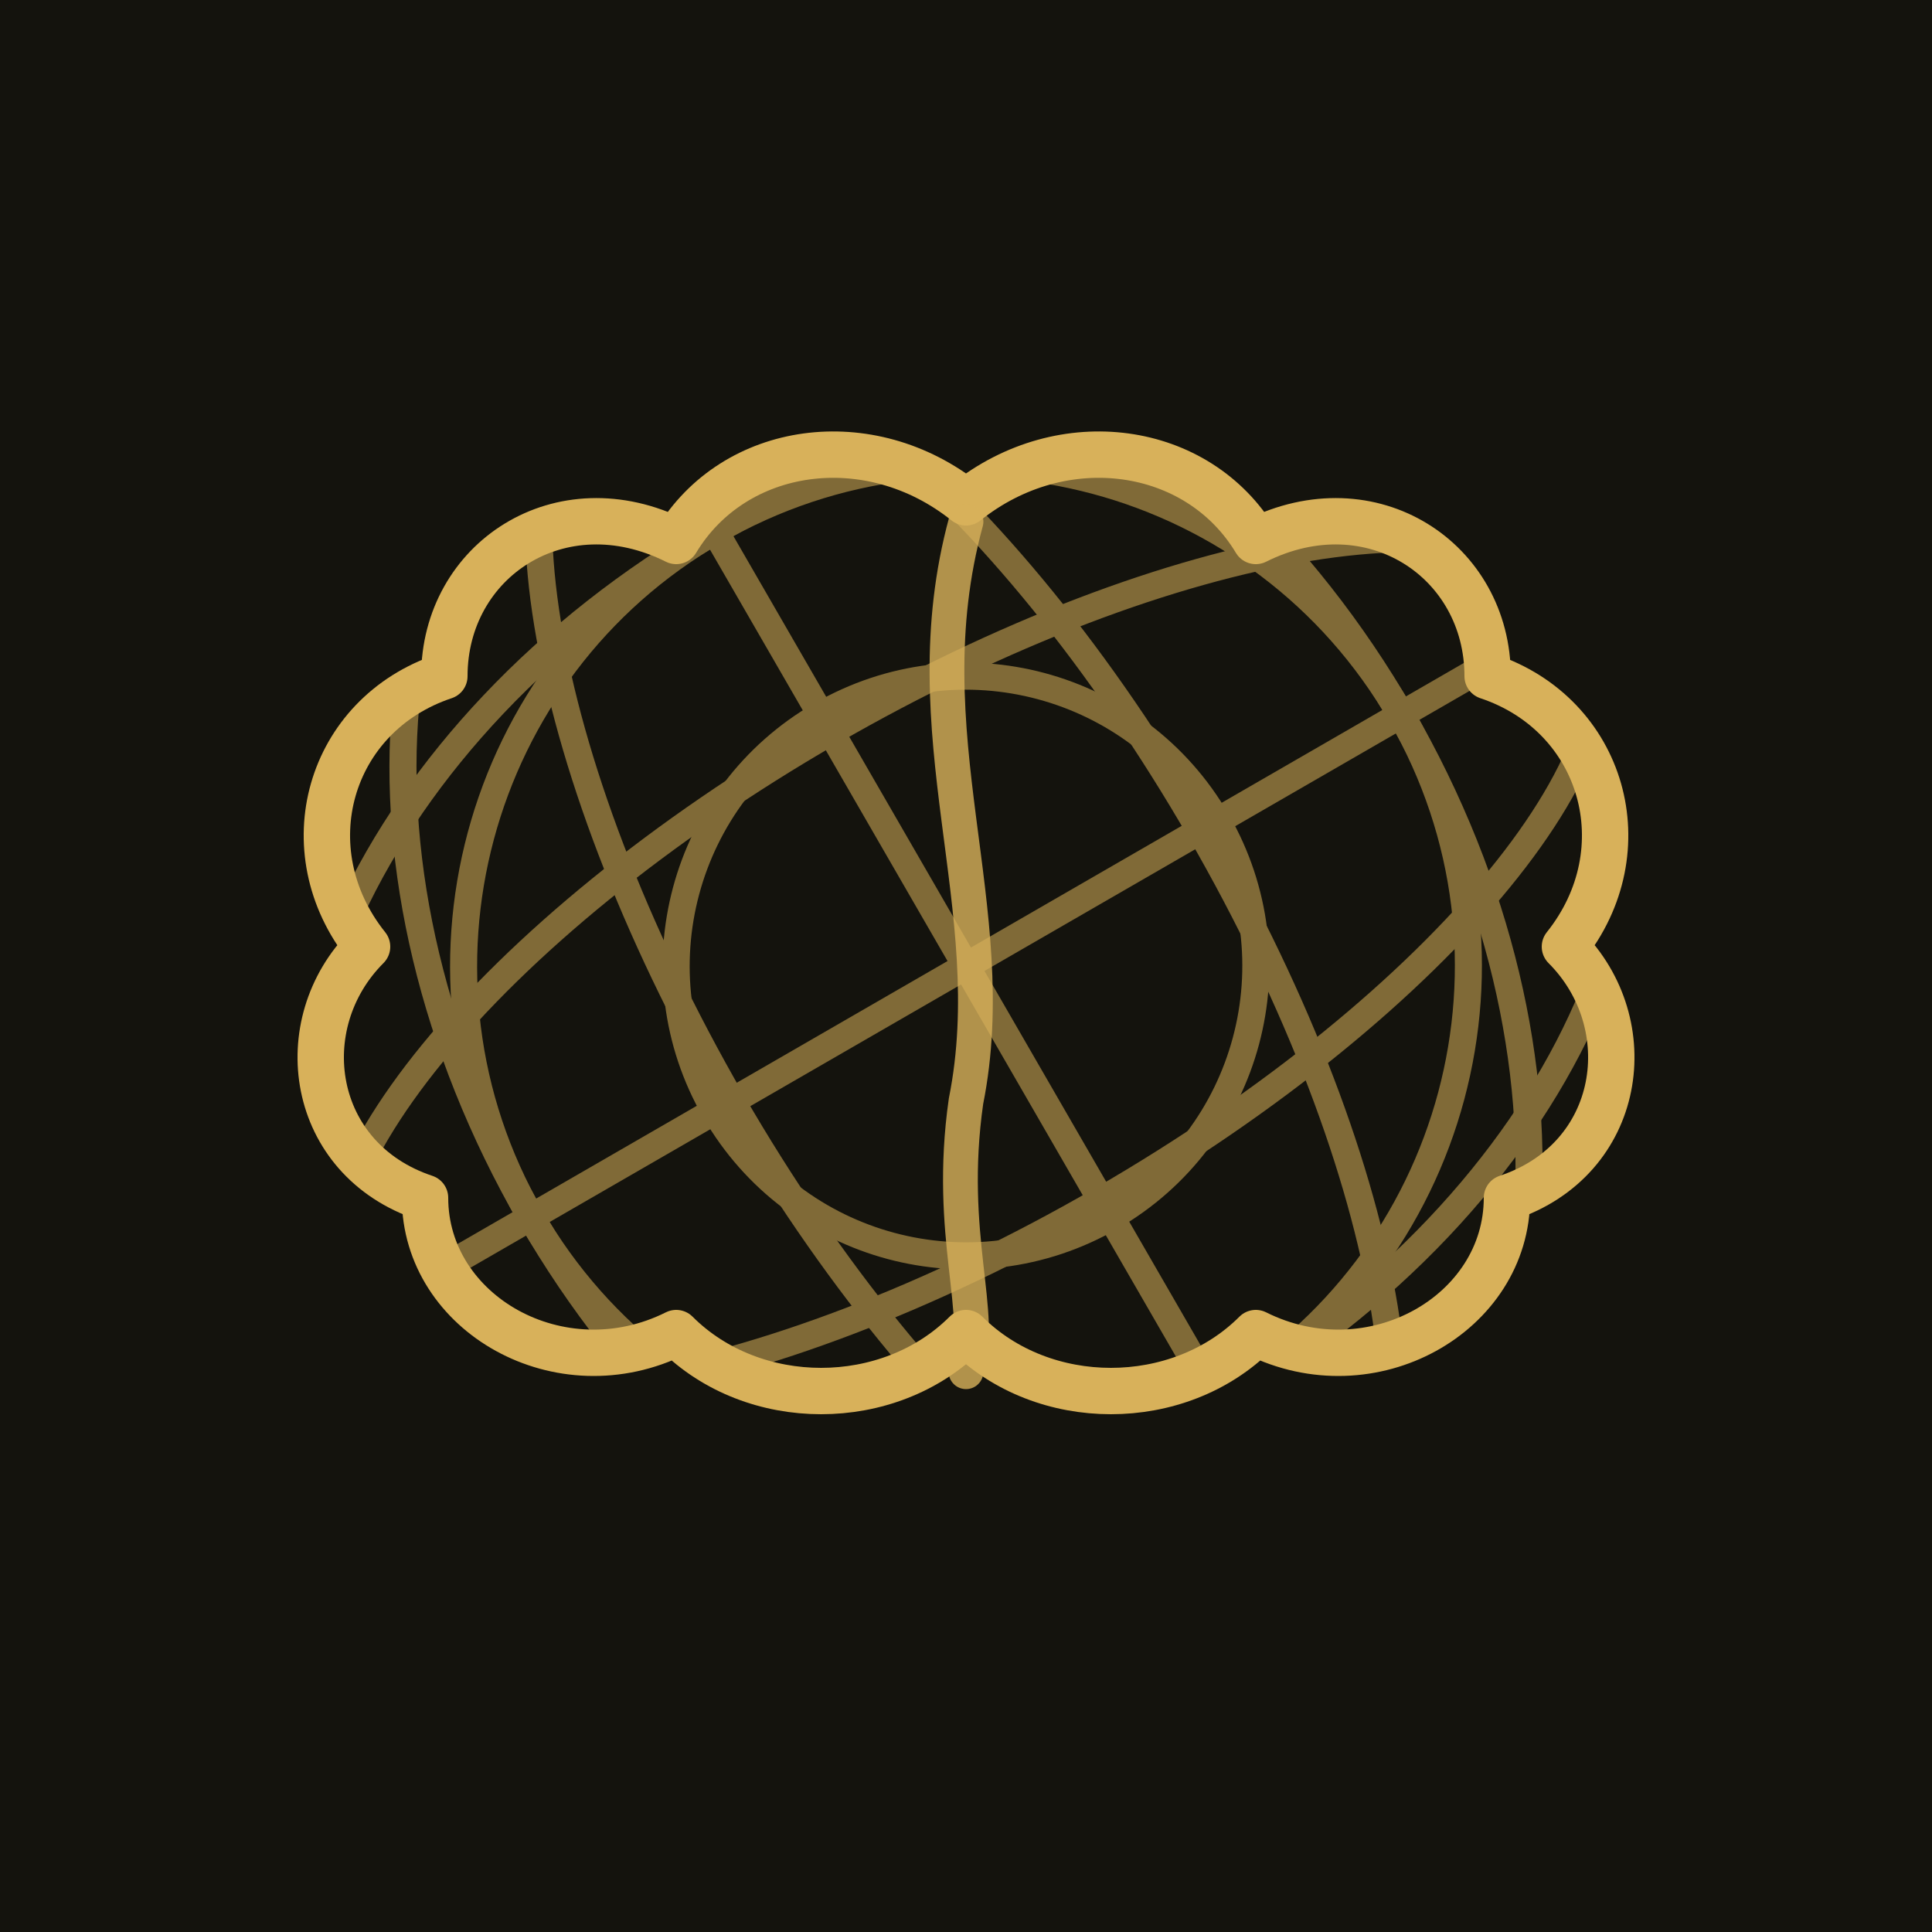
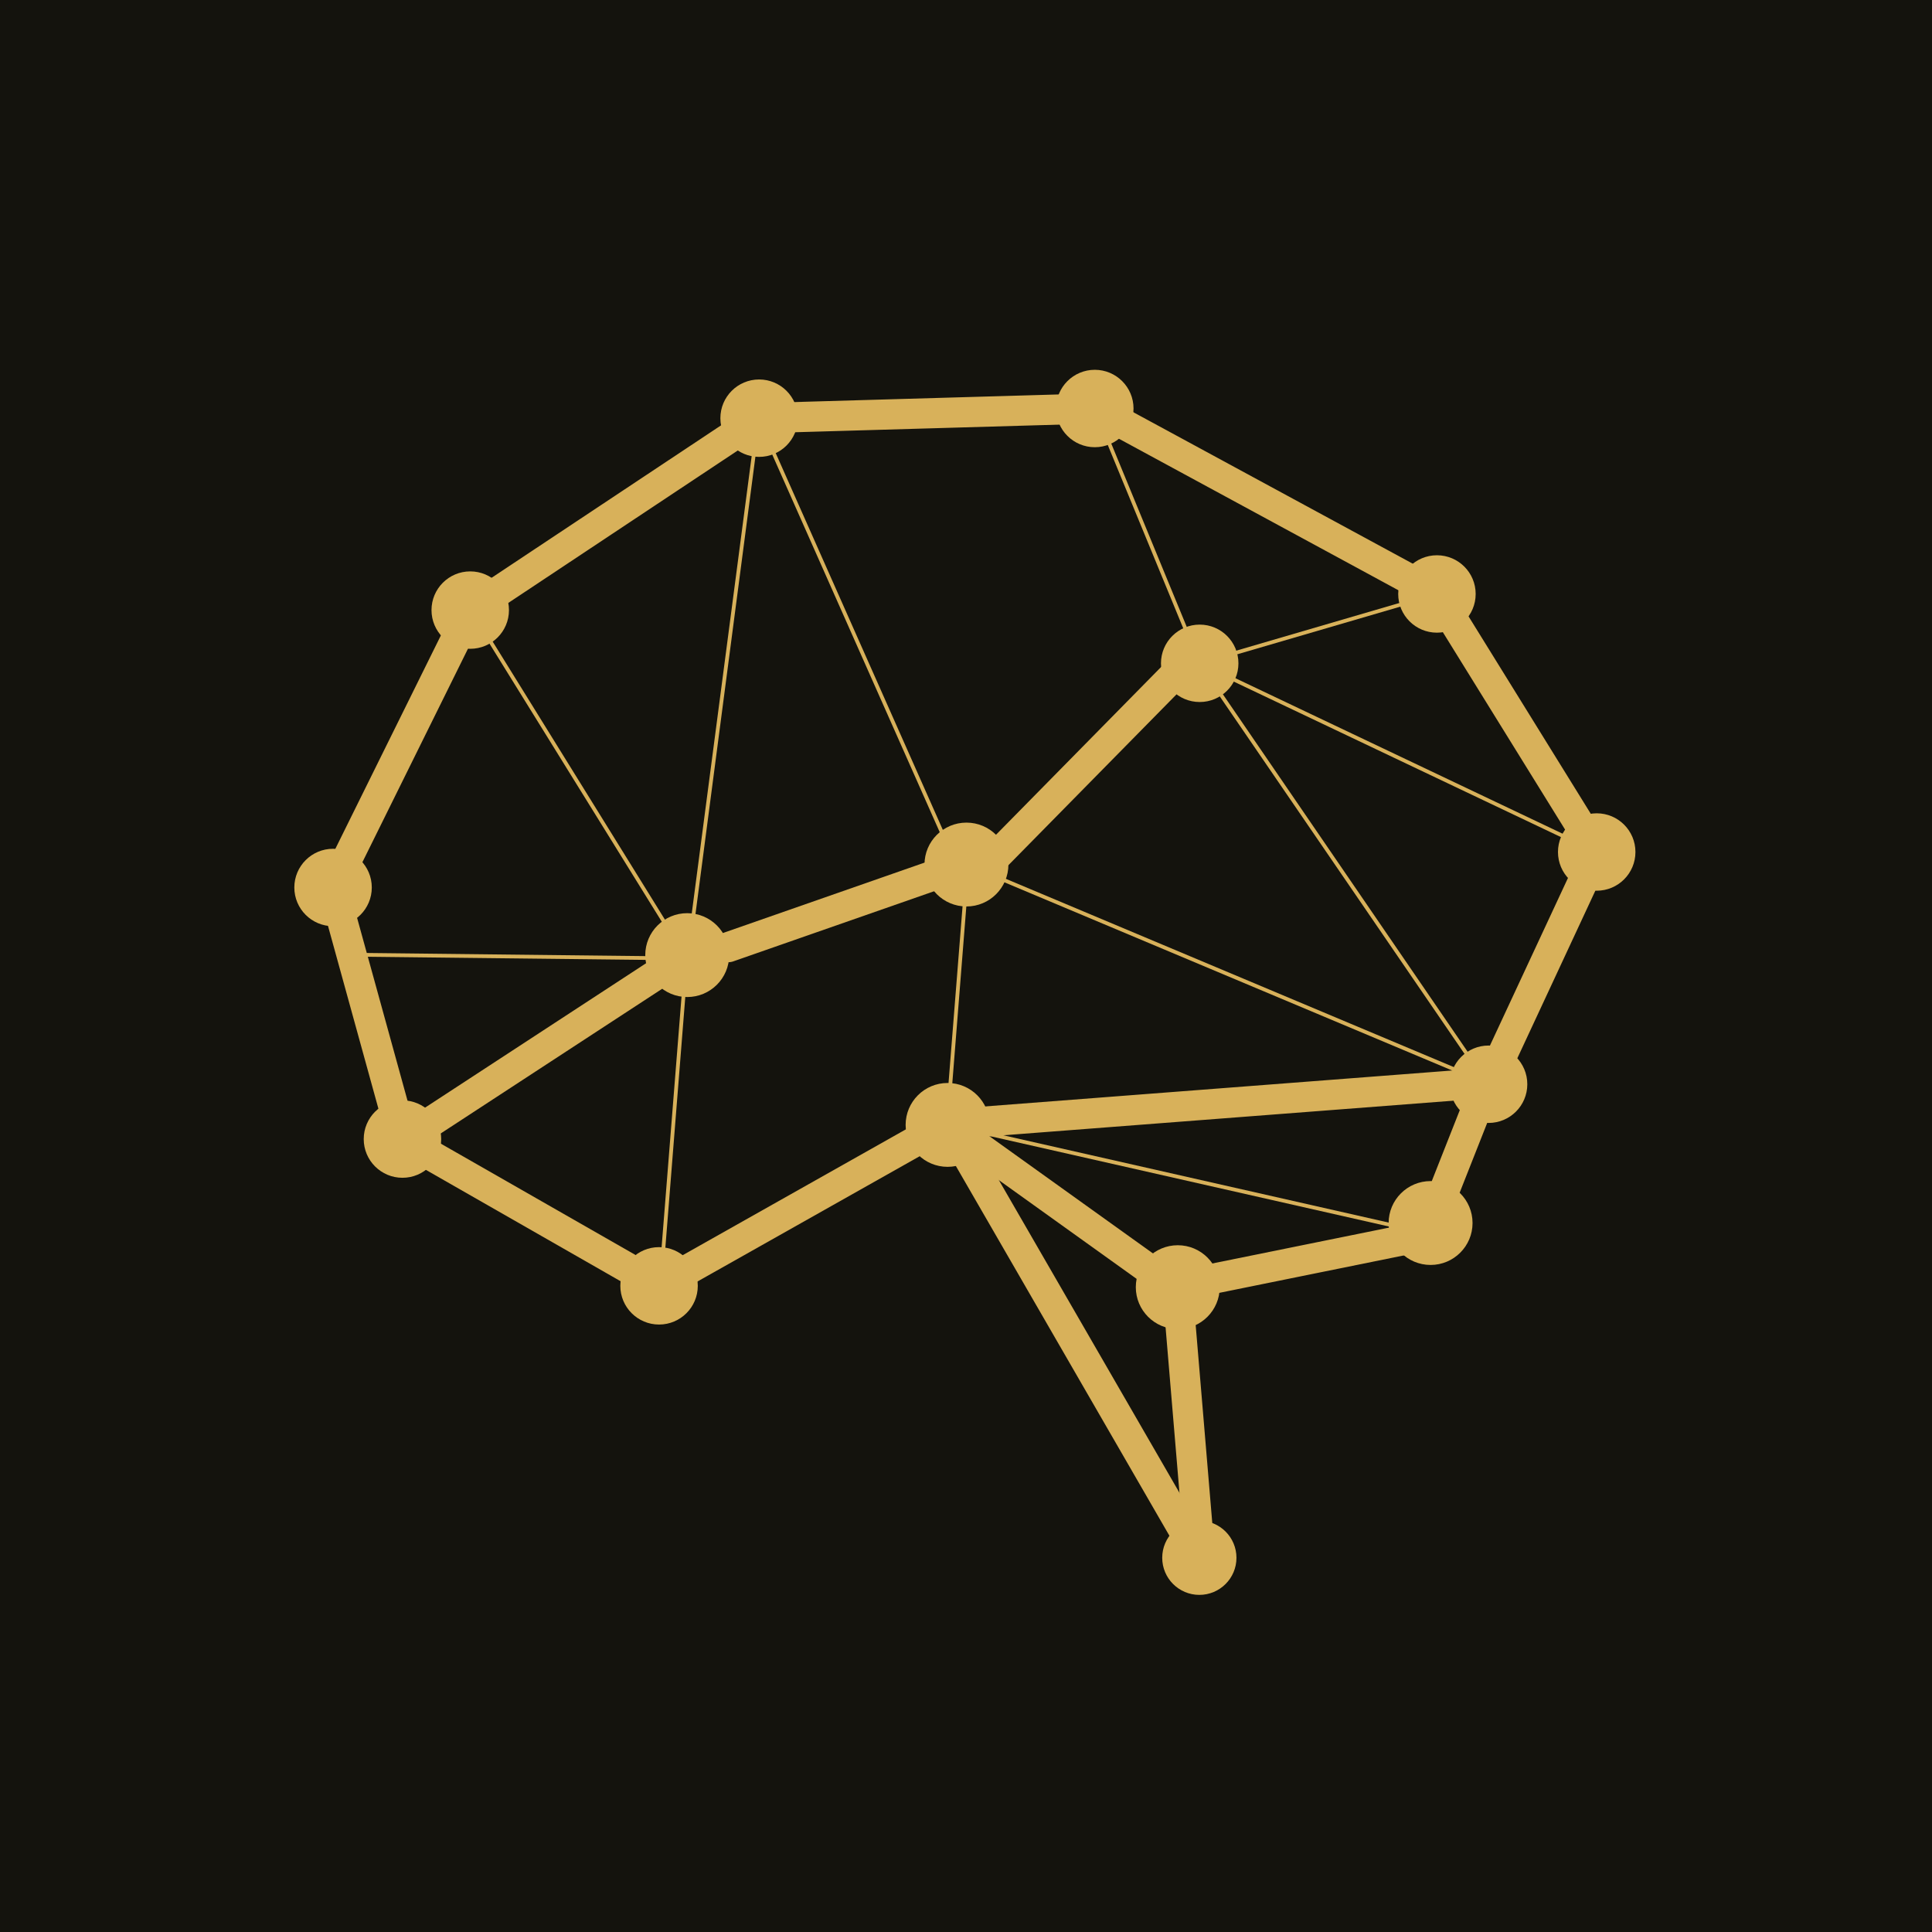
- <svg xmlns="http://www.w3.org/2000/svg" width="512" height="512" viewBox="0 0 100 100">
-   <rect width="100" height="100" fill="#14130d" />
+ <svg xmlns="http://www.w3.org/2000/svg" width="512" height="512" viewBox="0 0 512 512" fill="none">
+   <g clip-path="url(#clip0_17_6)">
+     <path d="M512 0H0V512H512V0Z" fill="#14130D" />
+     <path d="M201.174 110.822L290.133 108.257" stroke="#D8B15A" stroke-width="8" stroke-linecap="round" />
+     <path d="M201.174 110.822L124.618 161.682" stroke="#D8B15A" stroke-width="8" stroke-linecap="round" />
+     <path d="M201 111L182 256" stroke="#D8B15A" stroke-linecap="round" />
+     <path d="M318 172L256 235" stroke="#D8B15A" stroke-width="8" stroke-linecap="round" />
+     <path d="M201 111L256 235" stroke="#D8B15A" stroke-linecap="round" />
+     <path d="M251 298L256 235" stroke="#D8B15A" stroke-linecap="round" />
+     <path d="M125 162L182 254" stroke="#D8B15A" stroke-linecap="round" />
+     <path d="M93 253L182 254" stroke="#D8B15A" stroke-linecap="round" />
+     <path d="M182 253L175 341" stroke="#D8B15A" stroke-linecap="round" />
+     <path d="M290.133 108.257L380.802 157.408" stroke="#D8B15A" stroke-width="8" stroke-linecap="round" />
+     <path d="M290.133 108.257L317.932 175.786" stroke="#D8B15A" stroke-linecap="round" />
+     <path d="M124.618 161.682L88.264 235.194" stroke="#D8B15A" stroke-width="8" stroke-linecap="round" />
+     <path d="M380.802 157.408L317.932 175.786" stroke="#D8B15A" stroke-linecap="round" />
+     <path d="M380.802 157.408L423.144 225.791" stroke="#D8B15A" stroke-width="8" stroke-linecap="round" />
+     <path d="M318 176L394 287" stroke="#D8B15A" stroke-linecap="round" />
+     <path d="M256 229L394 287" stroke="#D8B15A" stroke-linecap="round" />
+     <path d="M379 327L251 298" stroke="#D8B15A" stroke-linecap="round" />
+     <path d="M317.932 175.786L423.143 225.791" stroke="#D8B15A" stroke-linecap="round" />
+     <path d="M88.264 235.194L106.655 301.867" stroke="#D8B15A" stroke-width="8" stroke-linecap="round" />
+     <path d="M423.144 225.791L394.488 287.336" stroke="#D8B15A" stroke-width="8" stroke-linecap="round" />
+     <path d="M182 253L107 302" stroke="#D8B15A" stroke-width="8" stroke-linecap="round" />
+     <path d="M256 229L193 251" stroke="#D8B15A" stroke-width="8" stroke-linecap="round" />
+     <path d="M394 287L251 298" stroke="#D8B15A" stroke-width="8" stroke-linecap="round" />
+     <path d="M394 287L379 325" stroke="#D8B15A" stroke-width="8" stroke-linecap="round" />
+     <path d="M106.655 301.867L174.657 340.76" stroke="#D8B15A" stroke-width="8" stroke-linecap="round" />
+     <path d="M250.5 298L174.657 340.76" stroke="#D8B15A" stroke-width="8" stroke-linecap="round" />
+     <path d="M251 298L311 341" stroke="#D8B15A" stroke-width="8" stroke-linecap="round" />
+     <path d="M251 297L318 413" stroke="#D8B15A" stroke-width="8" stroke-linecap="round" />
+     <path d="M312 341L318 412.5" stroke="#D8B15A" stroke-width="8" stroke-linecap="round" />
+     <path d="M311 341L380 327" stroke="#D8B15A" stroke-width="8" stroke-linecap="round" />
+     <path d="M201.174 121.079C206.843 121.079 211.438 116.487 211.438 110.822C211.438 105.157 206.843 100.564 201.174 100.564C195.505 100.564 190.909 105.157 190.909 110.822C190.909 116.487 195.505 121.079 201.174 121.079Z" fill="#D8B15A" />
+     <path d="M290.133 118.515C295.802 118.515 300.397 113.923 300.397 108.257C300.397 102.592 295.802 98 290.133 98C284.464 98 279.868 102.592 279.868 108.257C279.868 113.923 284.464 118.515 290.133 118.515Z" fill="#D8B15A" />
+     <path d="M124.618 171.939C130.287 171.939 134.882 167.347 134.882 161.682C134.882 156.017 130.287 151.424 124.618 151.424C118.949 151.424 114.353 156.017 114.353 161.682C114.353 167.347 118.949 171.939 124.618 171.939Z" fill="#D8B15A" />
+     <path d="M380.802 167.665C386.471 167.665 391.067 163.073 391.067 157.408C391.067 151.743 386.471 147.15 380.802 147.15C375.134 147.15 370.538 151.743 370.538 157.408C370.538 163.073 375.134 167.665 380.802 167.665Z" fill="#D8B15A" />
+     <path d="M317.932 186.043C323.601 186.043 328.197 181.451 328.197 175.786C328.197 170.121 323.601 165.528 317.932 165.528C312.264 165.528 307.668 170.121 307.668 175.786C307.668 181.451 312.264 186.043 317.932 186.043Z" fill="#D8B15A" />
+     <path d="M88.264 245.451C93.933 245.451 98.529 240.859 98.529 235.194C98.529 229.529 93.933 224.936 88.264 224.936C82.596 224.936 78 229.529 78 235.194C78 240.859 82.596 245.451 88.264 245.451Z" fill="#D8B15A" />
+     <path d="M423.144 236.048C428.812 236.048 433.408 231.456 433.408 225.791C433.408 220.126 428.812 215.534 423.144 215.534C417.475 215.534 412.879 220.126 412.879 225.791C412.879 231.456 417.475 236.048 423.144 236.048Z" fill="#D8B15A" />
+     <path d="M182.12 264.225C188.261 264.225 193.24 259.249 193.24 253.112C193.24 246.975 188.261 242 182.12 242C175.979 242 171 246.975 171 253.112C171 259.249 175.979 264.225 182.12 264.225Z" fill="#D8B15A" />
+     <path d="M256.12 240.225C262.261 240.225 267.24 235.249 267.24 229.112C267.24 222.975 262.261 218 256.12 218C249.979 218 245 222.975 245 229.112C245 235.249 249.979 240.225 256.12 240.225Z" fill="#D8B15A" />
+     <path d="M394.488 297.593C400.157 297.593 404.753 293.001 404.753 287.336C404.753 281.671 400.157 277.078 394.488 277.078C388.82 277.078 384.224 281.671 384.224 287.336C384.224 293.001 388.82 297.593 394.488 297.593Z" fill="#D8B15A" />
+     <path d="M106.655 312.125C112.324 312.125 116.92 307.532 116.92 301.867C116.92 296.202 112.324 291.61 106.655 291.61C100.986 291.61 96.391 296.202 96.391 301.867C96.391 307.532 100.986 312.125 106.655 312.125Z" fill="#D8B15A" />
+     <path d="M251.12 309.225C257.261 309.225 262.24 304.249 262.24 298.112C262.24 291.975 257.261 287 251.12 287C244.979 287 240 291.975 240 298.112C240 304.249 244.979 309.225 251.12 309.225Z" fill="#D8B15A" />
+     <path d="M174.657 351.018C180.326 351.018 184.922 346.425 184.922 340.76C184.922 335.095 180.326 330.503 174.657 330.503C168.988 330.503 164.393 335.095 164.393 340.76C164.393 346.425 168.988 351.018 174.657 351.018Z" fill="#D8B15A" />
+     <path d="M312.12 352.225C318.261 352.225 323.24 347.249 323.24 341.112C323.24 334.975 318.261 330 312.12 330C305.979 330 301 334.975 301 341.112C301 347.249 305.979 352.225 312.12 352.225Z" fill="#D8B15A" />
+     <path d="M379.12 335.225C385.261 335.225 390.24 330.249 390.24 324.112C390.24 317.975 385.261 313 379.12 313C372.979 313 368 317.975 368 324.112C368 330.249 372.979 335.225 379.12 335.225Z" fill="#D8B15A" />
+     <path d="M317.837 422.66C323.27 422.66 327.674 418.259 327.674 412.83C327.674 407.401 323.27 403 317.837 403C312.404 403 308 407.401 308 412.83C308 418.259 312.404 422.66 317.837 422.66Z" fill="#D8B15A" />
+   </g>
  <defs>
-     <clipPath id="cx-brain">
-       <path d="M50 26 C45 22 38 23 35 28 C29 25 23 29 23 35 C17 37 15 44 19 49 C15 53 16 60 22 62 C22 68 29 72 35 69 C39 73 46 73 50 69 C54 73 61 73 65 69 C71 72 78 68 78 62 C84 60 85 53 81 49 C85 44 83 37 77 35 C77 29 71 25 65 28 C62 23 55 22 50 26 Z" />
+     <clipPath id="clip0_17_6">
+       <rect width="512" height="512" fill="white" />
    </clipPath>
  </defs>
-   <g clip-path="url(#cx-brain)">
-     <g transform="rotate(60 50 50)" fill="none" stroke="#d8b15a" stroke-width="1.4" opacity="0.55">
-       <circle cx="50" cy="50" r="15" />
-       <circle cx="50" cy="50" r="26" />
-       <circle cx="50" cy="50" r="37" />
-       <ellipse cx="50" cy="50" rx="14" ry="37" />
-       <ellipse cx="50" cy="50" rx="26" ry="37" />
-       <ellipse cx="50" cy="50" rx="37" ry="14" />
-       <ellipse cx="50" cy="50" rx="37" ry="26" />
-       <line x1="13" y1="50" x2="87" y2="50" />
-       <line x1="50" y1="13" x2="50" y2="87" />
-     </g>
-   </g>
-   <path d="M50 26 C45 22 38 23 35 28 C29 25 23 29 23 35 C17 37 15 44 19 49 C15 53 16 60 22 62 C22 68 29 72 35 69 C39 73 46 73 50 69 C54 73 61 73 65 69 C71 72 78 68 78 62 C84 60 85 53 81 49 C85 44 83 37 77 35 C77 29 71 25 65 28 C62 23 55 22 50 26 Z" fill="none" stroke="#d8b15a" stroke-width="2.4" stroke-linejoin="round" />
-   <path d="M50 27 C47 38 52 47 50 57 C49 64 51 68 50 71" fill="none" stroke="#d8b15a" stroke-width="1.8" stroke-linecap="round" opacity="0.8" />
</svg>
